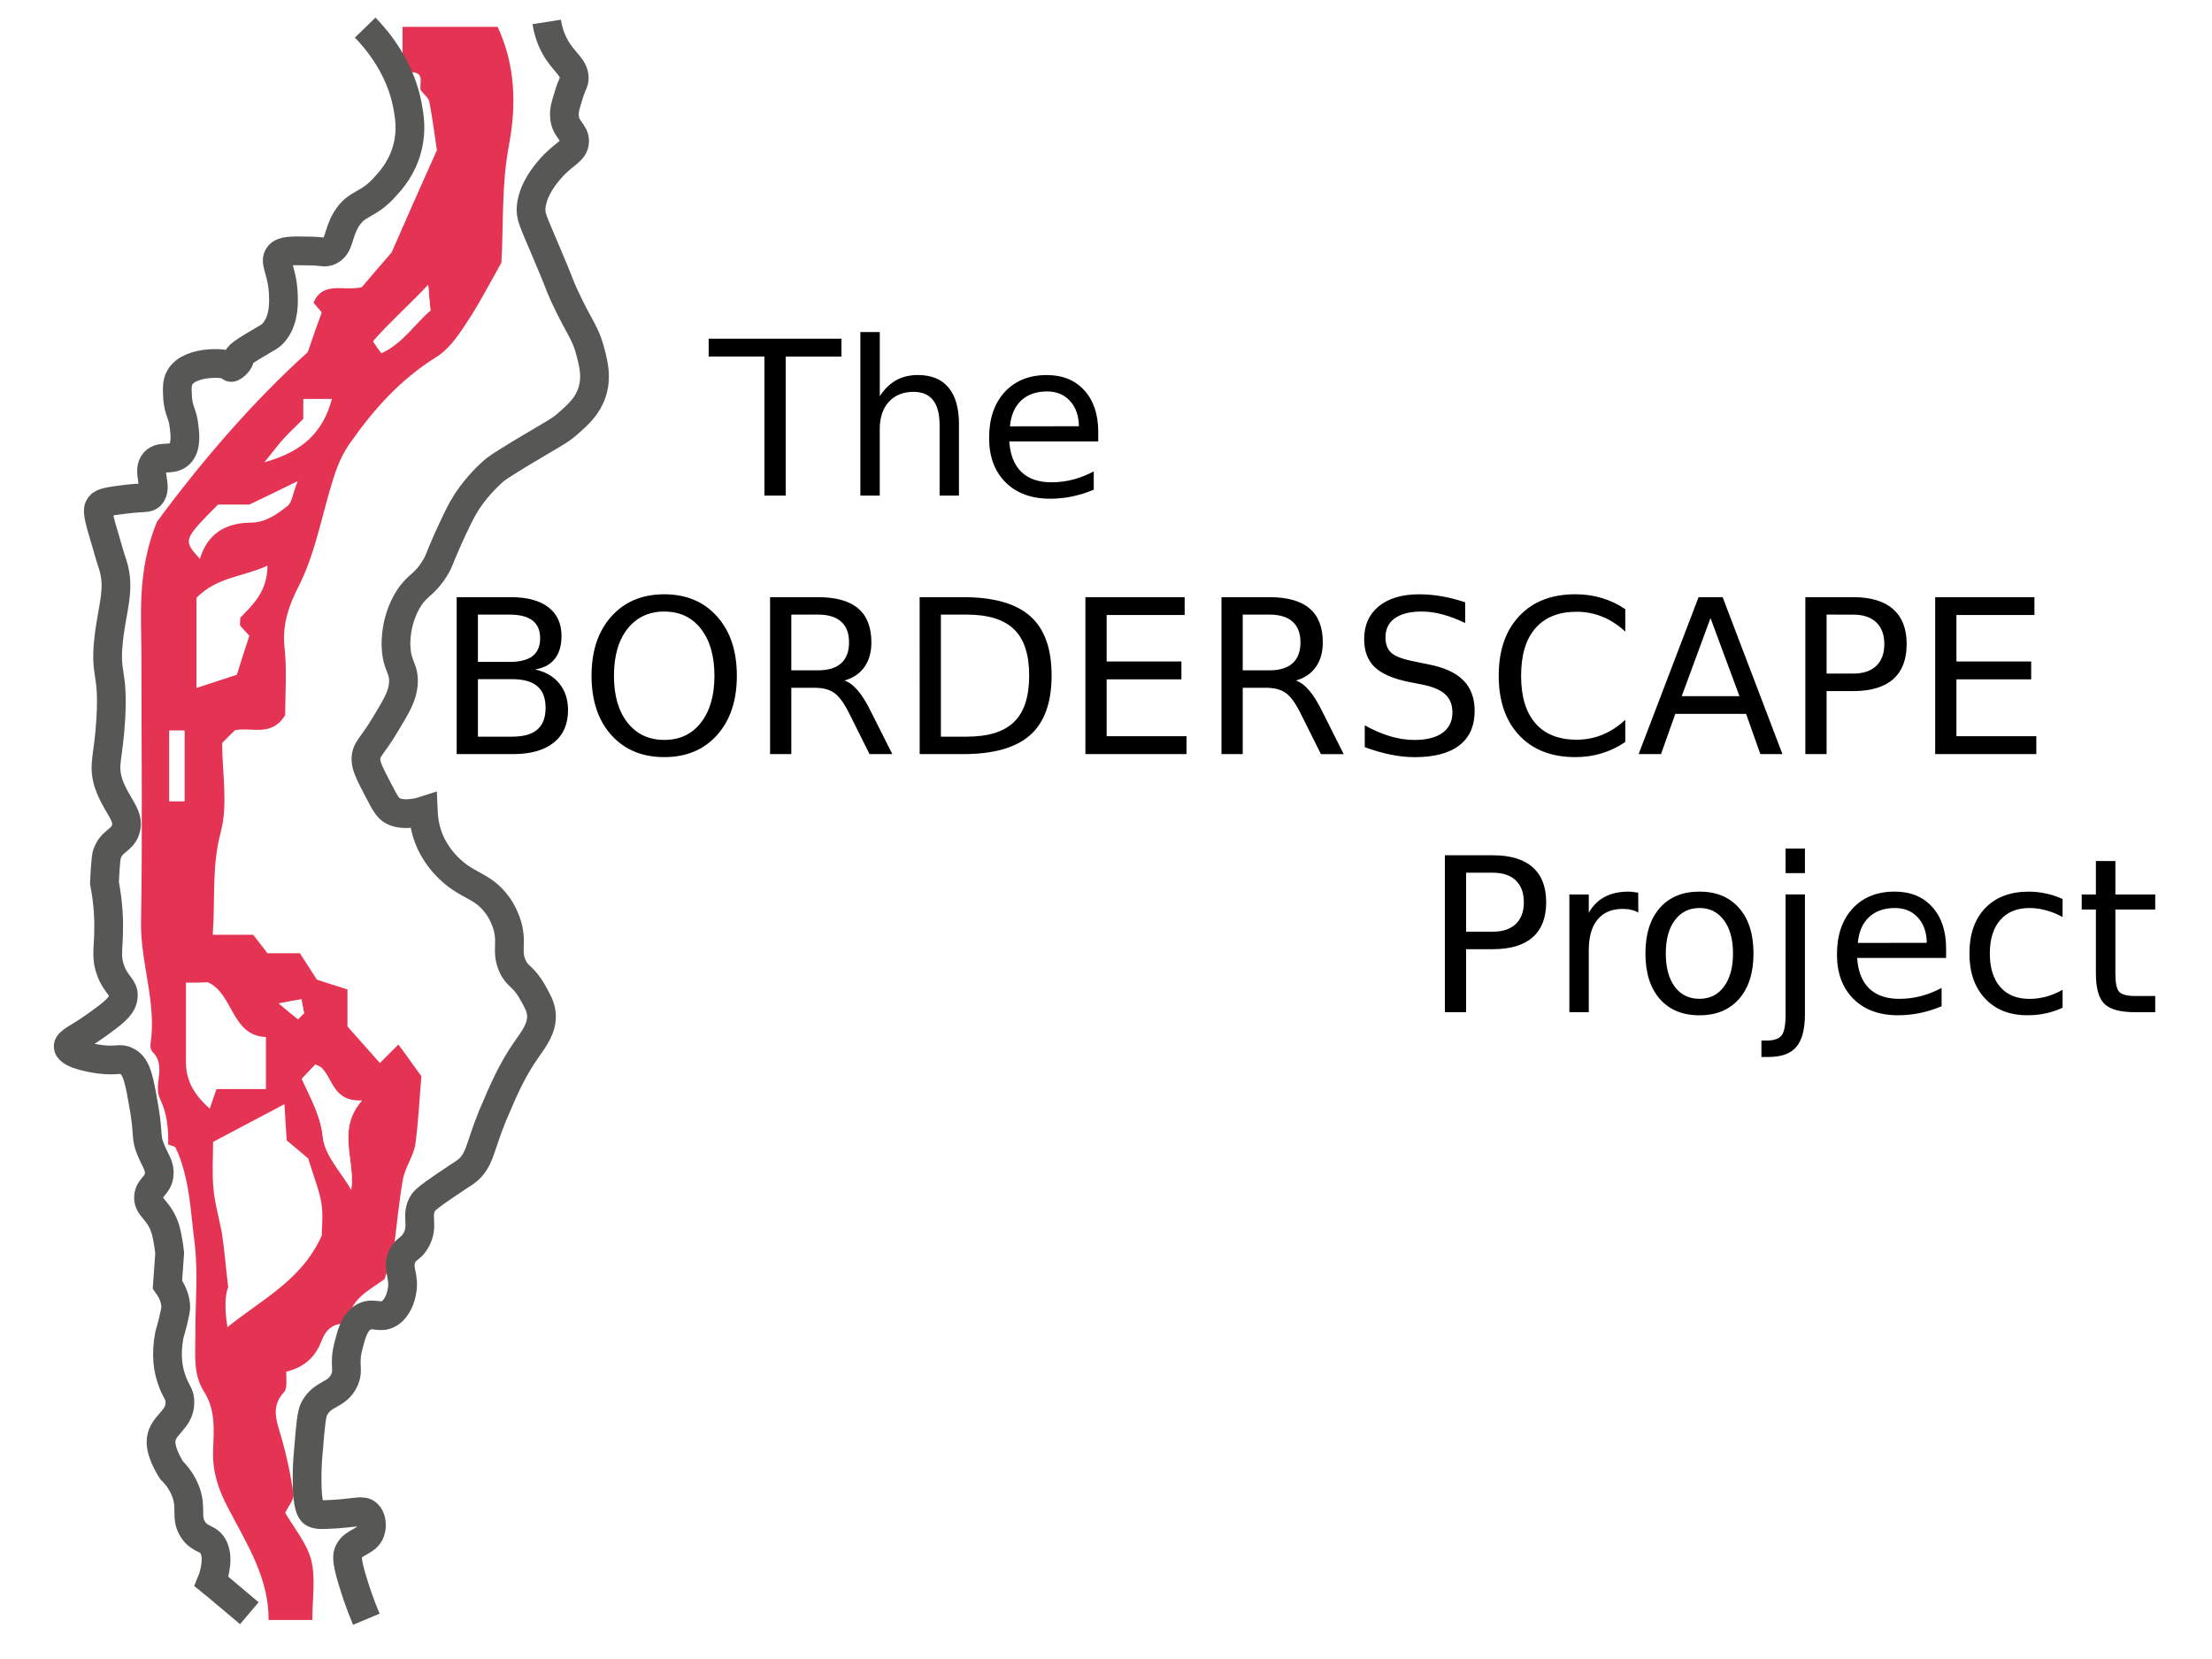
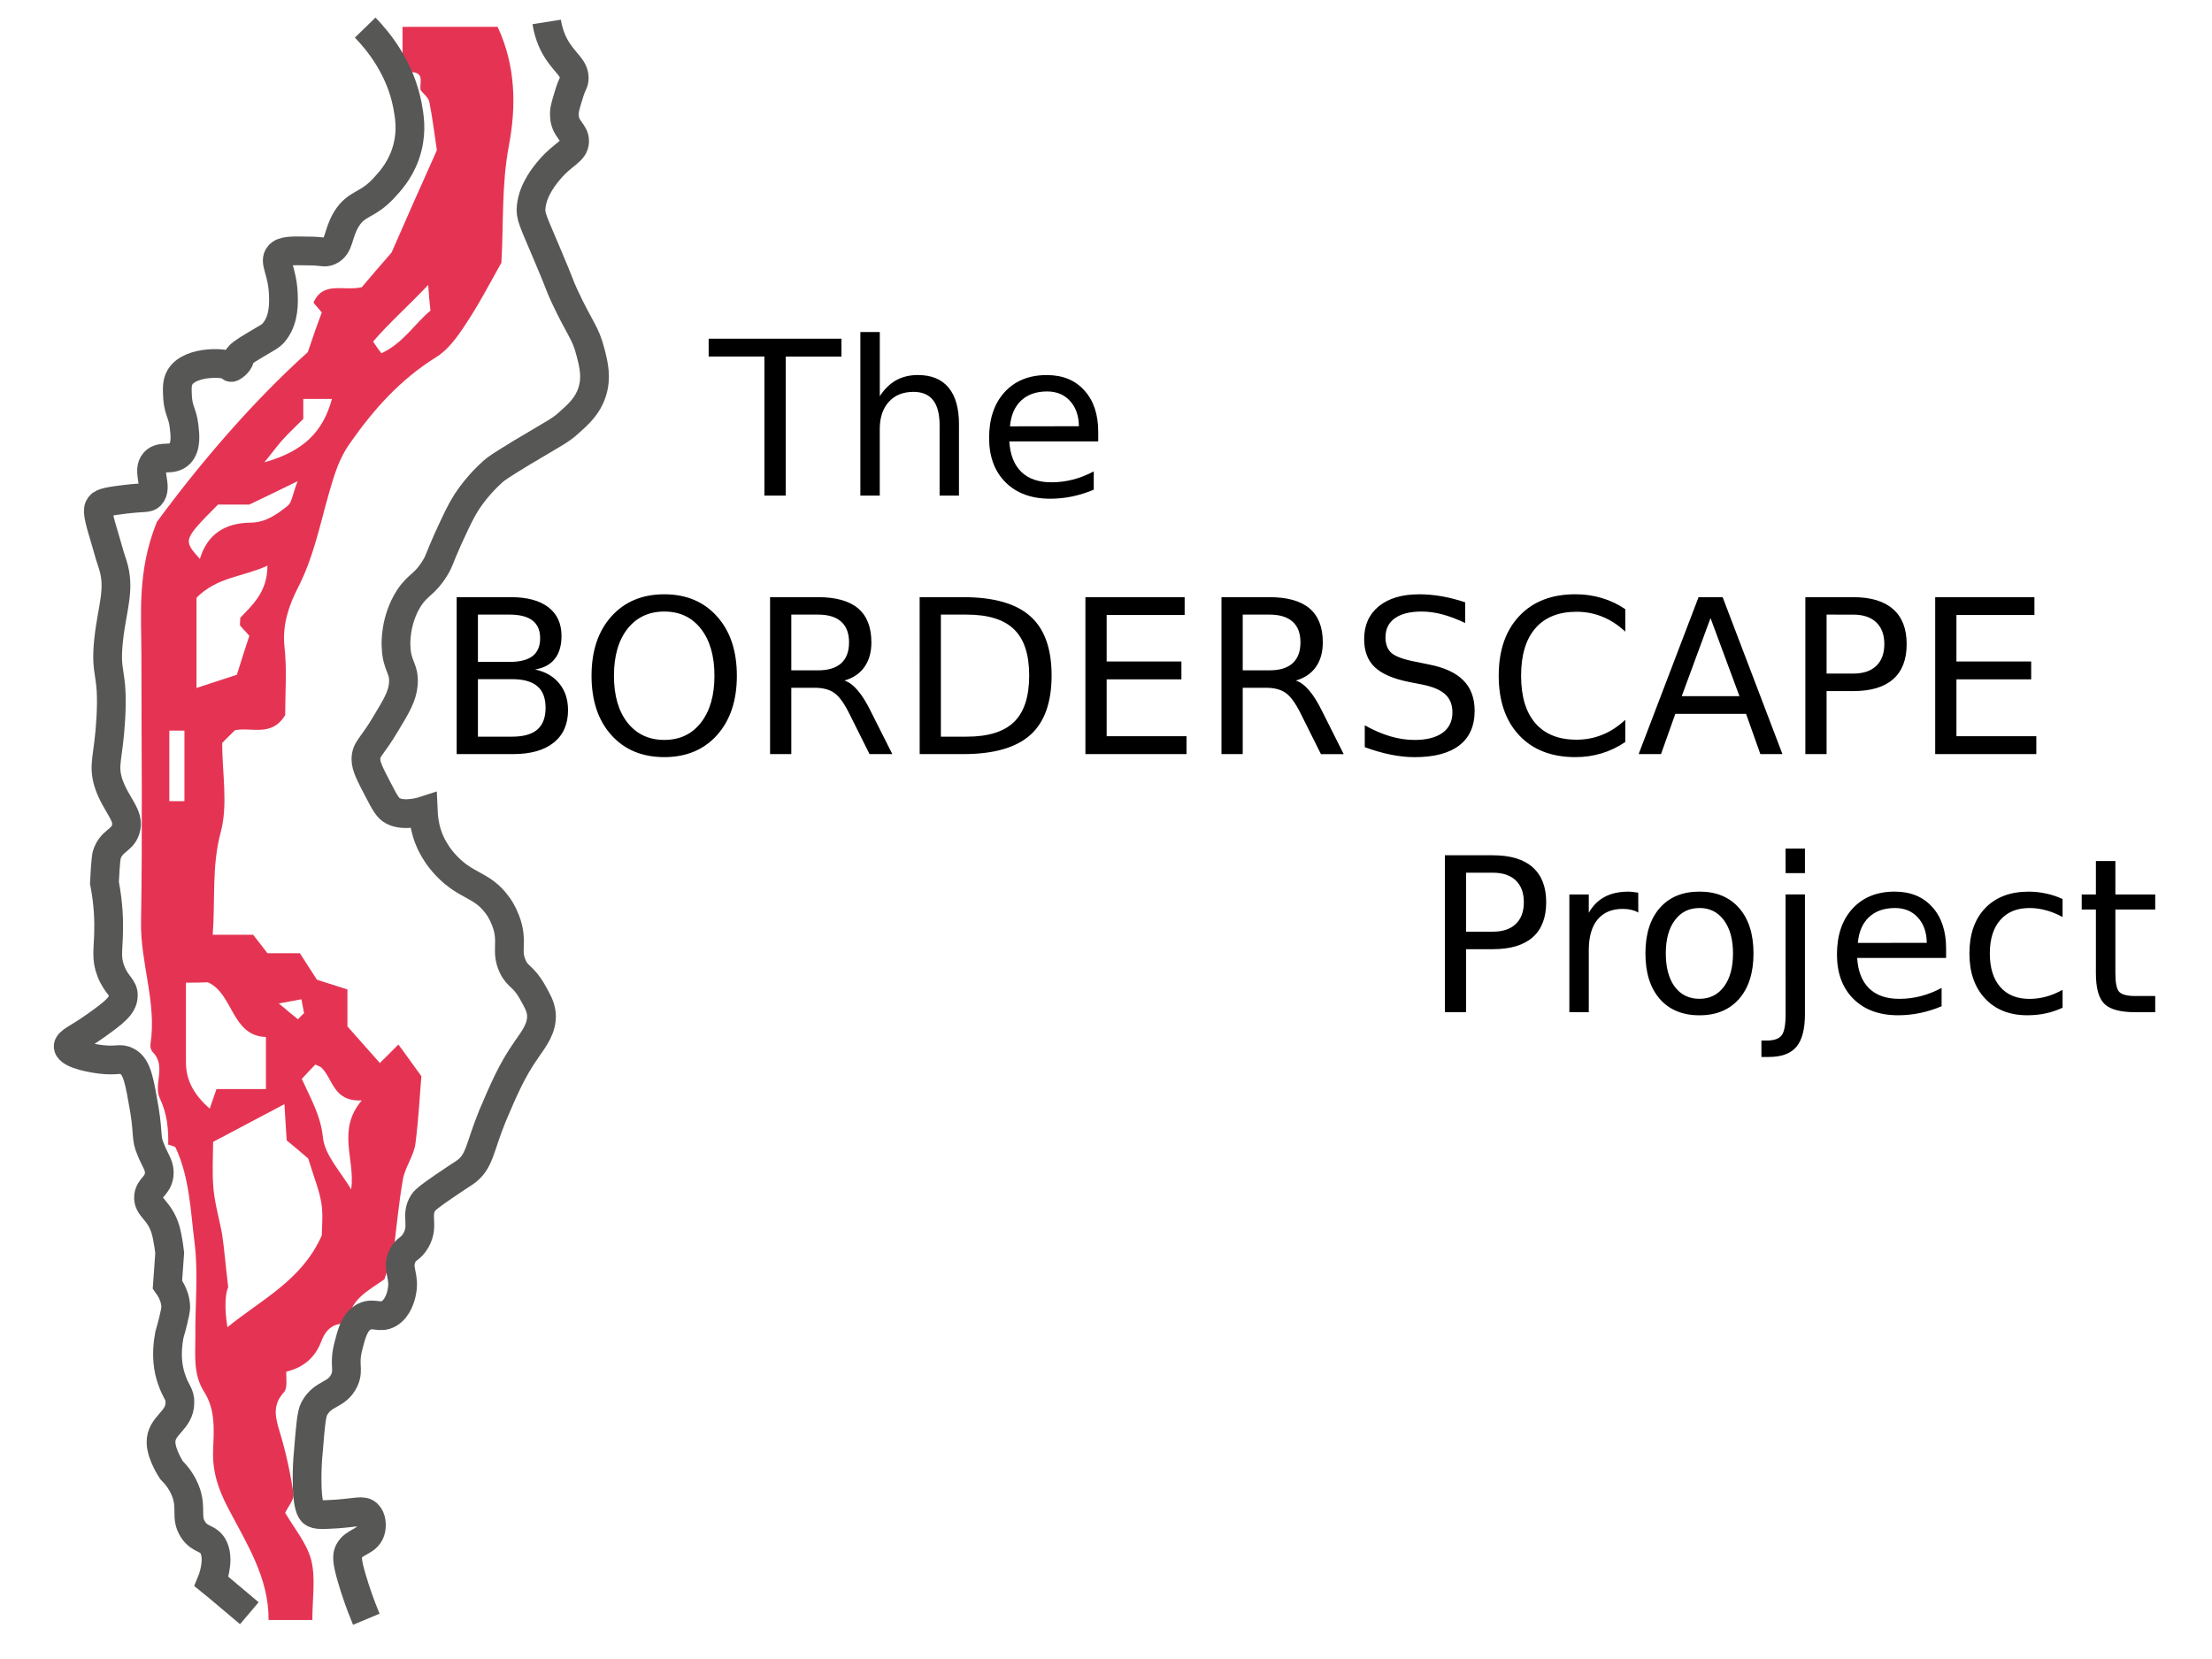
<svg xmlns="http://www.w3.org/2000/svg" version="1.1" id="Livello_1" x="0px" y="0px" viewBox="0 0 1000 750" xml:space="preserve" width="1000" height="750">
  <defs id="defs15" />
  <style type="text/css" id="style1">
	.st0{fill:#E53453;}
	.st1{fill:#808281;}
	.st2{fill:#FEFEFE;}
	.st3{fill:none;stroke:#575756;stroke-width:0.5;stroke-miterlimit:10;}
	.st4{font-family:'TimesNewRomanPSMT';}
	.st5{font-size:5.706px;}
	.st6{letter-spacing:15;}
</style>
  <g id="g10" transform="matrix(17.05901,0,0,17.05901,8.146384,2.922418)">
    <path class="st0" d="M 10.43,1.74 C 10.35,1.66 10.27,1.58 10.19,1.5 c 0,-0.08 0,-0.16 0,-0.24 0,-0.2 0,-0.4 0,-0.72 0.85,0 1.7,0 2.52,0 0.49,1.05 0.49,2.13 0.3,3.14 -0.2,1.05 -0.14,2.09 -0.2,3.11 C 12.49,7.36 12.2,7.92 11.85,8.44 11.64,8.76 11.39,9.11 11.07,9.3 10.13,9.89 9.43,10.67 8.8,11.57 8.5,11.99 8.38,12.42 8.24,12.9 8,13.74 7.83,14.61 7.41,15.42 7.19,15.85 7,16.38 7.06,16.95 c 0.07,0.62 0.02,1.26 0.02,1.83 -0.36,0.59 -0.89,0.31 -1.33,0.4 -0.11,0.11 -0.23,0.22 -0.34,0.34 0,0.79 0.16,1.63 -0.04,2.37 -0.24,0.9 -0.14,1.77 -0.21,2.71 0.36,0 0.71,0 1.07,0 0.14,0.18 0.26,0.33 0.38,0.49 0.3,0 0.57,0 0.86,0 0.15,0.24 0.3,0.46 0.45,0.7 0.23,0.08 0.51,0.16 0.81,0.26 0,0.42 0,0.77 0,0.98 0.34,0.38 0.6,0.68 0.86,0.97 0.16,-0.16 0.3,-0.3 0.49,-0.49 0.16,0.21 0.31,0.43 0.61,0.84 -0.04,0.42 -0.07,1.12 -0.16,1.8 -0.05,0.32 -0.27,0.61 -0.33,0.93 -0.11,0.64 -0.17,1.28 -0.25,1.93 -0.08,0.24 -0.16,0.48 -0.24,0.72 -0.43,0.31 -0.95,0.54 -0.96,1.19 -0.37,-0.06 -0.59,0.13 -0.71,0.45 -0.16,0.42 -0.45,0.69 -0.93,0.81 -0.01,0.17 0.04,0.43 -0.06,0.54 -0.32,0.35 -0.23,0.68 -0.11,1.07 0.16,0.53 0.28,1.08 0.36,1.63 0.02,0.15 -0.14,0.33 -0.22,0.5 0.24,0.41 0.57,0.8 0.69,1.25 0.12,0.48 0.03,1.02 0.03,1.59 -0.38,0 -0.75,0 -1.16,0 C 6.65,41.64 6.05,40.72 5.56,39.78 5.3,39.28 5.15,38.82 5.17,38.27 5.19,37.74 5.24,37.19 4.93,36.71 4.64,36.25 4.7,35.76 4.7,35.26 4.69,34.43 4.78,33.59 4.68,32.77 4.57,31.92 4.55,31.05 4.18,30.25 4.16,30.2 4.05,30.19 3.98,30.16 3.99,29.74 3.95,29.34 3.76,28.94 3.58,28.57 3.94,28.08 3.57,27.71 3.52,27.66 3.5,27.57 3.51,27.5 3.68,26.4 3.24,25.35 3.26,24.26 3.3,21.92 3.27,19.57 3.27,17.23 c 0,-1.12 -0.12,-2.26 0.41,-3.57 1.13,-1.54 2.54,-3.19 4,-4.5 C 7.84,8.68 7.94,8.4 8.05,8.11 7.98,8.03 7.91,7.94 7.83,7.85 8.08,7.27 8.62,7.55 9.11,7.44 9.32,7.19 9.57,6.9 9.9,6.52 10.27,5.67 10.7,4.7 11.1,3.81 11.03,3.34 10.98,2.93 10.9,2.53 10.88,2.42 10.75,2.32 10.67,2.22 10.63,2.03 10.79,1.76 10.43,1.74 Z M 5.17,30.09 c 0,0.38 -0.03,0.82 0.01,1.25 0.04,0.41 0.16,0.81 0.23,1.21 0.06,0.4 0.09,0.81 0.16,1.39 C 5.5,34.09 5.46,34.46 5.55,35 6.46,34.26 7.52,33.76 8.05,32.57 8.05,32.35 8.09,32.02 8.04,31.72 7.99,31.39 7.86,31.08 7.69,30.53 7.61,30.46 7.34,30.23 7.12,30.05 7.1,29.71 7.08,29.45 7.06,29.09 c -0.67,0.35 -1.22,0.65 -1.89,1 z M 4.45,25.87 c 0,0.77 0,1.44 0,2.11 0,0.51 0.24,0.88 0.63,1.23 0.08,-0.22 0.12,-0.36 0.18,-0.52 0.44,0 0.86,0 1.31,0 0,-0.46 0,-0.88 0,-1.38 C 5.65,27.28 5.71,26.16 5.03,25.86 4.84,25.87 4.69,25.87 4.45,25.87 Z m 0.28,-10.2 c 0,0.78 0,1.51 0,2.39 0.44,-0.14 0.81,-0.27 1.07,-0.35 0.13,-0.42 0.23,-0.73 0.33,-1.03 -0.08,-0.1 -0.17,-0.18 -0.24,-0.27 -0.02,-0.03 0,-0.08 0,-0.21 0.3,-0.32 0.72,-0.67 0.72,-1.38 -0.66,0.3 -1.34,0.3 -1.88,0.85 z m 2.79,12.75 c 0.22,0.49 0.5,0.96 0.56,1.55 0.05,0.48 0.48,0.92 0.75,1.38 C 8.94,30.54 8.44,29.78 9.11,28.99 8.35,29.03 8.35,28.42 8.04,28.12 8,28.09 7.94,28.07 7.88,28.04 7.77,28.15 7.66,28.27 7.52,28.42 Z M 5.3,13.2 c -0.93,0.94 -0.93,0.94 -0.48,1.44 0.2,-0.67 0.68,-0.95 1.33,-0.96 0.41,0 0.71,-0.22 1,-0.45 0.11,-0.09 0.12,-0.29 0.26,-0.65 -0.53,0.26 -0.86,0.42 -1.28,0.62 -0.2,0 -0.52,0 -0.83,0 z m 2.26,-2.27 c -0.17,0.17 -0.34,0.33 -0.5,0.5 -0.15,0.16 -0.28,0.34 -0.53,0.65 1.03,-0.29 1.55,-0.8 1.79,-1.68 -0.29,0 -0.52,0 -0.76,0 0,0.22 0,0.38 0,0.53 z M 10.87,7.38 C 10.33,7.95 9.83,8.39 9.41,8.88 9.51,9.03 9.55,9.09 9.63,9.19 10.2,8.93 10.52,8.4 10.93,8.06 10.9,7.8 10.89,7.66 10.87,7.38 Z M 4.41,21.06 c 0,-0.63 0,-1.24 0,-1.87 -0.15,0 -0.25,0 -0.4,0 0,0.63 0,1.24 0,1.87 0.15,0 0.26,0 0.4,0 z m 3.01,5.78 c 0.05,-0.05 0.1,-0.11 0.16,-0.16 -0.02,-0.11 -0.04,-0.21 -0.07,-0.37 -0.17,0.03 -0.3,0.06 -0.6,0.11 0.25,0.21 0.38,0.32 0.51,0.42 z" id="path1" />
-     <path class="st2" d="M 7.52,28.42 C 7.66,28.27 7.77,28.16 7.88,28.04 7.94,28.07 8,28.09 8.04,28.13 8.35,28.43 8.35,29.03 9.11,29 8.43,29.79 8.94,30.55 8.83,31.36 8.57,30.9 8.14,30.46 8.08,29.98 8.02,29.38 7.74,28.91 7.52,28.42 Z" id="path5" />
-     <path class="st2" d="m 10.87,7.38 c 0.02,0.28 0.04,0.43 0.06,0.67 C 10.52,8.4 10.2,8.92 9.63,9.18 9.56,9.08 9.52,9.02 9.41,8.87 9.83,8.39 10.33,7.95 10.87,7.38 Z" id="path8" />
-     <path class="st2" d="m 4.41,21.06 c -0.15,0 -0.25,0 -0.4,0 0,-0.63 0,-1.24 0,-1.87 0.15,0 0.25,0 0.4,0 0,0.63 0,1.24 0,1.87 z" id="path9" />
-     <path class="st2" d="M 7.42,26.84 C 7.29,26.73 7.16,26.63 6.91,26.42 c 0.3,-0.06 0.43,-0.08 0.6,-0.11 0.03,0.16 0.05,0.26 0.07,0.37 -0.06,0.06 -0.11,0.11 -0.16,0.16 z" id="path10" />
  </g>
  <path class="st3" d="m 165.089,12.475 c 5.971,6.141 15.865,18.253 19.106,35.142 0.853,4.606 2.047,11.088 0,19.106 -2.218,8.871 -7.335,14.671 -9.553,17.059 -8.359,9.724 -13.135,7.335 -18.083,15.353 -4.094,6.824 -2.9,12.112 -7.677,14.33 -2.218,1.024 -2.9,0 -9.553,0 -7.506,-0.171 -11.43,-0.171 -13.135,1.876 -2.559,2.9 1.365,6.824 1.876,17.23 0.171,3.924 0.512,11.43 -3.753,17.059 -1.876,2.559 -3.412,2.9 -9.553,6.653 -9.212,5.459 -6.994,5.629 -6.653,6.312 0.341,0.682 -3.582,4.606 -3.924,3.241 -0.341,-2.047 -18.253,-3.241 -22.859,4.777 -1.535,2.559 -1.194,5.8 -1.024,9.553 0.512,5.8 2.218,6.653 2.9,12.453 0.512,4.094 1.024,9.382 -1.876,12.453 -3.582,3.582 -8.359,0.512 -11.43,3.753 -3.753,4.094 1.706,11.43 -1.876,15.183 -1.365,1.365 -2.729,0.682 -11.43,1.706 -6.824,0.853 -10.235,1.365 -11.43,2.9 -1.365,1.877 -1.024,4.094 2.9,17.059 1.365,4.777 2.047,7.165 2.9,9.553 3.582,11.259 -0.341,19.618 -1.876,34.289 -1.706,16.206 2.218,13.477 1.024,35.142 -1.024,18.253 -3.753,20.812 -1.024,29.512 3.412,10.065 9.894,14.5 7.677,20.983 -1.706,5.118 -6.482,4.777 -8.53,11.43 0,0 -0.512,1.706 -1.024,12.453 1.876,9.724 2.047,17.571 1.876,22.859 -0.171,7.677 -1.194,11.43 1.024,17.059 2.388,6.482 5.971,7.335 5.629,11.43 -0.171,4.435 -4.606,7.677 -12.453,13.306 -8.359,5.971 -12.624,7.165 -12.453,9.553 0.512,3.753 12.965,5.459 14.33,5.629 7.847,1.024 9.212,-0.853 12.453,1.024 4.435,2.388 5.459,9.041 7.677,21.836 1.876,11.6 0.512,12.453 2.9,18.083 2.047,5.118 4.265,7.335 3.753,11.43 -0.682,4.947 -4.265,5.288 -4.777,9.553 -0.512,5.288 4.947,5.971 7.677,15.183 1.194,4.265 1.876,10.406 1.876,10.406 l -1.024,14.33 c 3.071,4.265 3.753,7.847 3.753,10.406 0,0 0,2.388 -2.9,12.453 -1.706,9.041 -0.512,15.694 1.024,19.959 1.876,5.8 3.924,6.653 3.753,10.577 0,8.359 -8.7,10.065 -8.53,18.083 0.171,5.63 4.777,12.453 4.777,12.453 2.047,2.047 4.947,5.459 6.653,10.406 2.388,7.335 -0.341,10.918 2.9,16.206 3.241,5.288 7.335,3.582 9.553,8.529 2.729,6.141 -1.024,15.183 -1.024,15.183 0,0 2.559,2.047 17.059,14.33" id="path11" style="stroke-width:12.998;stroke-dasharray:none" />
  <path class="st3" d="m 247.143,9.917 c 1.024,6.482 3.412,10.918 5.288,13.647 3.582,5.288 7.165,7.335 7.165,11.771 0,2.218 -0.853,2.047 -2.559,7.847 -1.365,4.435 -2.047,6.653 -1.876,9.041 0.171,6.312 4.777,7.335 4.606,11.771 -0.171,4.606 -5.118,5.459 -11.088,12.453 -2.218,2.559 -7.677,9.041 -8.53,16.888 -0.512,4.435 0.853,6.482 7.165,21.494 6.653,15.694 5.118,12.965 7.847,18.936 6.994,15.012 9.553,16.547 11.771,25.418 1.535,5.8 2.9,11.6 0.682,18.253 -2.047,6.141 -5.971,9.724 -10.406,13.647 -3.924,3.582 -5.8,4.265 -21.494,13.647 -9.724,5.971 -11.259,6.994 -12.965,8.53 -1.024,1.024 -6.482,5.629 -11.771,13.647 -2.729,4.265 -4.606,8.359 -8.53,16.888 -4.265,9.553 -3.753,9.724 -5.8,12.965 -4.777,7.847 -7.506,7.165 -11.771,13.647 -6.312,9.894 -5.971,20.641 -5.8,22.177 0.341,8.871 3.924,9.553 3.241,16.888 -0.512,5.288 -2.9,9.382 -7.847,17.571 -6.312,10.747 -9.041,11.43 -9.041,16.206 0,3.241 1.876,6.824 5.8,14.33 2.729,5.288 4.265,8.018 6.482,9.041 5.288,2.729 13.647,0 13.647,0 v 0 c 0.171,3.924 0.853,10.406 4.606,16.888 0.512,0.853 2.218,4.094 5.8,7.847 9.041,9.553 16.035,8.359 22.859,17.571 0.853,1.024 2.559,3.582 3.924,7.165 3.753,9.724 -0.171,13.477 3.241,20.812 2.388,5.118 4.606,3.924 9.041,11.771 1.876,3.412 3.582,6.141 3.924,9.724 0.512,6.312 -3.412,11.259 -6.482,15.694 -6.994,9.894 -10.747,18.935 -15.694,30.536 -5.971,14.671 -5.629,20.641 -12.453,25.418 -1.535,1.024 -4.265,2.729 -9.724,6.482 -5.459,3.753 -8.188,5.8 -9.041,7.165 -3.753,5.8 0.512,10.065 -3.241,16.888 -2.559,4.606 -4.777,3.582 -6.482,7.847 -2.218,5.629 1.535,8.359 0,15.694 -0.341,1.876 -1.706,7.335 -5.8,9.724 -4.094,2.388 -6.824,-0.682 -11.088,1.365 -4.435,2.218 -5.8,7.677 -7.165,12.965 -2.388,9.041 0.341,10.577 -1.876,15.694 -3.412,7.335 -9.553,5.459 -13.647,12.965 -1.194,2.218 -1.706,7.506 -2.559,18.253 -0.512,5.118 -0.682,9.212 -0.682,13.647 0,12.624 1.876,14.33 2.559,15.012 1.706,1.365 4.777,1.024 11.088,0.682 9.041,-0.682 11.6,-1.876 13.647,0 1.876,1.706 2.218,5.288 1.365,7.847 -1.706,4.947 -7.335,4.435 -9.724,9.041 -0.853,1.706 -1.194,3.924 1.365,12.453 1.365,4.606 3.412,10.918 6.482,18.253" id="path12" style="stroke-width:12.998;stroke-dasharray:none" />
  <g id="text15" transform="matrix(17.05901,0,0,17.05901,196.9009,224.0601)" aria-label="    TheBORDERSCAPE      Project">
    <path style="font-size:5.706px;font-family:TimesNewRomanPSMT" d="m 7.238,-4.159 h 3.519 v 0.474 H 9.28 V 0 H 8.715 V -3.686 H 7.238 Z m 6.633,2.276 V 0 h -0.513 v -1.867 q 0,-0.443 -0.173,-0.663 -0.173,-0.22 -0.518,-0.22 -0.415,0 -0.655,0.265 -0.24,0.265 -0.24,0.722 V 0 H 11.258 v -4.335 h 0.515 v 1.699 q 0.184,-0.281 0.432,-0.421 0.251,-0.139 0.577,-0.139 0.538,0 0.814,0.334 0.276,0.332 0.276,0.978 z m 3.691,0.195 v 0.251 h -2.357 q 0.033,0.529 0.318,0.808 0.287,0.276 0.797,0.276 0.295,0 0.571,-0.072 0.279,-0.072 0.552,-0.217 v 0.485 q -0.276,0.117 -0.566,0.178 -0.29,0.061 -0.588,0.061 -0.747,0 -1.184,-0.435 -0.435,-0.435 -0.435,-1.176 0,-0.766 0.412,-1.215 0.415,-0.451 1.117,-0.451 0.63,0 0.995,0.407 0.368,0.404 0.368,1.1 z M 17.05,-1.839 q -0.006,-0.421 -0.237,-0.671 -0.228,-0.251 -0.607,-0.251 -0.429,0 -0.688,0.242 -0.256,0.242 -0.295,0.683 z" id="path22" />
    <path style="font-size:5.706px;font-family:TimesNewRomanPSMT" d="M 1.123,4.864 V 6.388 H 2.025 q 0.454,0 0.671,-0.187 0.22,-0.189 0.22,-0.577 0,-0.39 -0.22,-0.574 Q 2.48,4.864 2.025,4.864 Z m 0,-1.711 v 1.254 h 0.833 q 0.412,0 0.613,-0.153 0.203,-0.156 0.203,-0.474 0,-0.315 -0.203,-0.471 Q 2.368,3.153 1.956,3.153 Z M 0.56,2.691 H 1.998 q 0.644,0 0.992,0.267 0.348,0.267 0.348,0.761 0,0.382 -0.178,0.607 -0.178,0.226 -0.524,0.281 0.415,0.089 0.644,0.373 0.231,0.281 0.231,0.705 0,0.557 -0.379,0.861 Q 2.753,6.85 2.053,6.85 H 0.56 Z M 6.062,3.072 q -0.613,0 -0.975,0.457 -0.359,0.457 -0.359,1.245 0,0.786 0.359,1.243 0.362,0.457 0.975,0.457 0.613,0 0.97,-0.457 0.359,-0.457 0.359,-1.243 0,-0.788 -0.359,-1.245 Q 6.675,3.072 6.062,3.072 Z m 0,-0.457 q 0.875,0 1.399,0.588 0.524,0.585 0.524,1.571 0,0.983 -0.524,1.571 -0.524,0.585 -1.399,0.585 -0.878,0 -1.404,-0.585 -0.524,-0.585 -0.524,-1.571 0,-0.986 0.524,-1.571 0.527,-0.588 1.404,-0.588 z m 4.775,2.285 q 0.181,0.061 0.351,0.262 0.173,0.201 0.345,0.552 L 12.105,6.85 H 11.501 L 10.968,5.783 Q 10.762,5.365 10.567,5.229 10.375,5.092 10.041,5.092 H 9.428 V 6.85 H 8.865 V 2.691 h 1.27 q 0.713,0 1.064,0.298 0.351,0.298 0.351,0.9 0,0.393 -0.184,0.652 -0.181,0.259 -0.529,0.359 z M 9.428,3.153 v 1.477 h 0.708 q 0.407,0 0.613,-0.187 0.209,-0.189 0.209,-0.554 0,-0.365 -0.209,-0.549 -0.206,-0.187 -0.613,-0.187 z m 3.964,0 v 3.235 h 0.68 q 0.861,0 1.259,-0.39 0.401,-0.39 0.401,-1.231 0,-0.836 -0.401,-1.223 Q 14.933,3.153 14.072,3.153 Z M 12.829,2.691 h 1.156 q 1.209,0 1.775,0.504 0.566,0.501 0.566,1.571 0,1.075 -0.568,1.58 -0.568,0.504 -1.772,0.504 h -1.156 z m 4.393,0 h 2.63 V 3.164 h -2.067 v 1.231 h 1.981 v 0.474 h -1.981 v 1.507 h 2.117 v 0.474 h -2.68 z m 5.578,2.209 q 0.181,0.061 0.351,0.262 0.173,0.201 0.345,0.552 l 0.571,1.137 H 23.464 L 22.931,5.783 Q 22.725,5.365 22.53,5.229 22.338,5.092 22.004,5.092 h -0.613 v 1.758 h -0.563 V 2.691 h 1.27 q 0.713,0 1.064,0.298 0.351,0.298 0.351,0.9 0,0.393 -0.184,0.652 -0.181,0.259 -0.529,0.359 z M 21.391,3.153 v 1.477 h 0.708 q 0.407,0 0.613,-0.187 0.209,-0.189 0.209,-0.554 0,-0.365 -0.209,-0.549 Q 22.505,3.153 22.098,3.153 Z M 27.286,2.827 V 3.376 Q 26.966,3.223 26.681,3.147 q -0.284,-0.075 -0.549,-0.075 -0.46,0 -0.71,0.178 -0.248,0.178 -0.248,0.507 0,0.276 0.164,0.418 0.167,0.139 0.63,0.226 l 0.34,0.07 q 0.63,0.12 0.928,0.423 0.301,0.301 0.301,0.808 0,0.605 -0.407,0.917 -0.404,0.312 -1.187,0.312 -0.295,0 -0.63,-0.067 -0.332,-0.067 -0.688,-0.198 V 6.087 q 0.343,0.192 0.671,0.29 0.329,0.098 0.646,0.098 0.482,0 0.744,-0.189 0.262,-0.189 0.262,-0.54 0,-0.306 -0.189,-0.479 Q 26.573,5.092 26.144,5.006 L 25.801,4.939 Q 25.171,4.813 24.89,4.546 24.609,4.279 24.609,3.802 q 0,-0.552 0.387,-0.869 0.39,-0.318 1.073,-0.318 0.293,0 0.596,0.053 0.304,0.053 0.621,0.159 z m 4.243,0.184 V 3.604 Q 31.245,3.34 30.922,3.209 30.601,3.078 30.239,3.078 q -0.713,0 -1.092,0.437 -0.379,0.435 -0.379,1.259 0,0.822 0.379,1.259 0.379,0.435 1.092,0.435 0.362,0 0.683,-0.131 0.323,-0.131 0.607,-0.396 v 0.588 q -0.295,0.201 -0.627,0.301 -0.329,0.1 -0.696,0.1 -0.944,0 -1.488,-0.577 -0.543,-0.579 -0.543,-1.58 0,-1.003 0.543,-1.58 0.543,-0.579 1.488,-0.579 0.373,0 0.702,0.1 0.332,0.098 0.621,0.295 z m 2.259,0.234 -0.763,2.07 h 1.53 z M 33.471,2.691 h 0.638 l 1.585,4.159 H 35.109 L 34.73,5.783 h -1.875 l -0.379,1.067 h -0.593 z m 3.393,0.462 v 1.563 h 0.708 q 0.393,0 0.607,-0.203 0.215,-0.203 0.215,-0.579 0,-0.373 -0.215,-0.577 -0.215,-0.203 -0.607,-0.203 z M 36.301,2.691 h 1.27 q 0.699,0 1.056,0.318 0.359,0.315 0.359,0.925 0,0.616 -0.359,0.931 -0.357,0.315 -1.056,0.315 H 36.864 V 6.85 H 36.301 Z m 3.441,0 h 2.63 V 3.164 h -2.067 v 1.231 h 1.981 v 0.474 h -1.981 v 1.507 h 2.117 v 0.474 h -2.68 z" id="path23" />
    <path style="font-size:5.706px;font-family:TimesNewRomanPSMT" d="m 27.311,9.993 v 1.563 h 0.708 q 0.393,0 0.607,-0.203 0.215,-0.203 0.215,-0.579 0,-0.373 -0.215,-0.577 Q 28.412,9.993 28.019,9.993 Z M 26.748,9.531 h 1.27 q 0.699,0 1.056,0.318 0.359,0.315 0.359,0.925 0,0.616 -0.359,0.931 -0.357,0.315 -1.056,0.315 H 27.311 V 13.69 h -0.563 z m 5.126,1.518 q -0.086,-0.05 -0.189,-0.072 -0.1,-0.025 -0.223,-0.025 -0.435,0 -0.669,0.284 -0.231,0.281 -0.231,0.811 V 13.69 h -0.515 v -3.12 h 0.515 v 0.485 q 0.162,-0.284 0.421,-0.421 0.259,-0.139 0.63,-0.139 0.053,0 0.117,0.008 0.064,0.006 0.142,0.019 z m 1.621,-0.12 q -0.412,0 -0.652,0.323 -0.24,0.32 -0.24,0.88 0,0.56 0.237,0.883 0.24,0.32 0.655,0.32 0.41,0 0.649,-0.323 0.24,-0.323 0.24,-0.88 0,-0.554 -0.24,-0.878 -0.24,-0.326 -0.649,-0.326 z m 0,-0.435 q 0.669,0 1.05,0.435 0.382,0.435 0.382,1.204 0,0.766 -0.382,1.204 -0.382,0.435 -1.05,0.435 -0.671,0 -1.053,-0.435 -0.379,-0.437 -0.379,-1.204 0,-0.769 0.379,-1.204 0.382,-0.435 1.053,-0.435 z m 2.282,0.075 h 0.513 v 3.176 q 0,0.596 -0.228,0.864 -0.226,0.267 -0.73,0.267 h -0.195 v -0.435 h 0.137 q 0.293,0 0.398,-0.137 0.106,-0.134 0.106,-0.56 z m 0,-1.215 h 0.513 V 10.004 H 35.778 Z m 4.254,2.647 v 0.251 h -2.357 q 0.033,0.529 0.318,0.808 0.287,0.276 0.797,0.276 0.295,0 0.571,-0.072 0.279,-0.072 0.552,-0.217 v 0.485 q -0.276,0.117 -0.566,0.178 -0.29,0.061 -0.588,0.061 -0.747,0 -1.184,-0.435 -0.435,-0.435 -0.435,-1.176 0,-0.766 0.412,-1.215 0.415,-0.451 1.117,-0.451 0.63,0 0.995,0.407 0.368,0.404 0.368,1.1 z M 39.519,11.851 q -0.006,-0.421 -0.237,-0.671 -0.228,-0.251 -0.607,-0.251 -0.429,0 -0.688,0.242 -0.256,0.242 -0.295,0.683 z m 3.599,-1.162 v 0.479 q -0.217,-0.12 -0.437,-0.178 -0.217,-0.061 -0.44,-0.061 -0.499,0 -0.775,0.318 -0.276,0.315 -0.276,0.886 0,0.571 0.276,0.889 0.276,0.315 0.775,0.315 0.223,0 0.44,-0.059 0.22,-0.061 0.437,-0.181 v 0.474 q -0.215,0.1 -0.446,0.15 -0.228,0.05 -0.488,0.05 -0.705,0 -1.12,-0.443 -0.415,-0.443 -0.415,-1.195 0,-0.763 0.418,-1.201 0.421,-0.437 1.151,-0.437 0.237,0 0.462,0.05 0.226,0.047 0.437,0.145 z M 44.517,9.684 v 0.886 h 1.056 v 0.398 H 44.517 v 1.694 q 0,0.382 0.103,0.49 0.106,0.109 0.426,0.109 h 0.527 V 13.69 h -0.527 q -0.593,0 -0.819,-0.22 -0.226,-0.223 -0.226,-0.808 v -1.694 h -0.376 v -0.398 h 0.376 V 9.684 Z" id="path24" />
  </g>
</svg>
